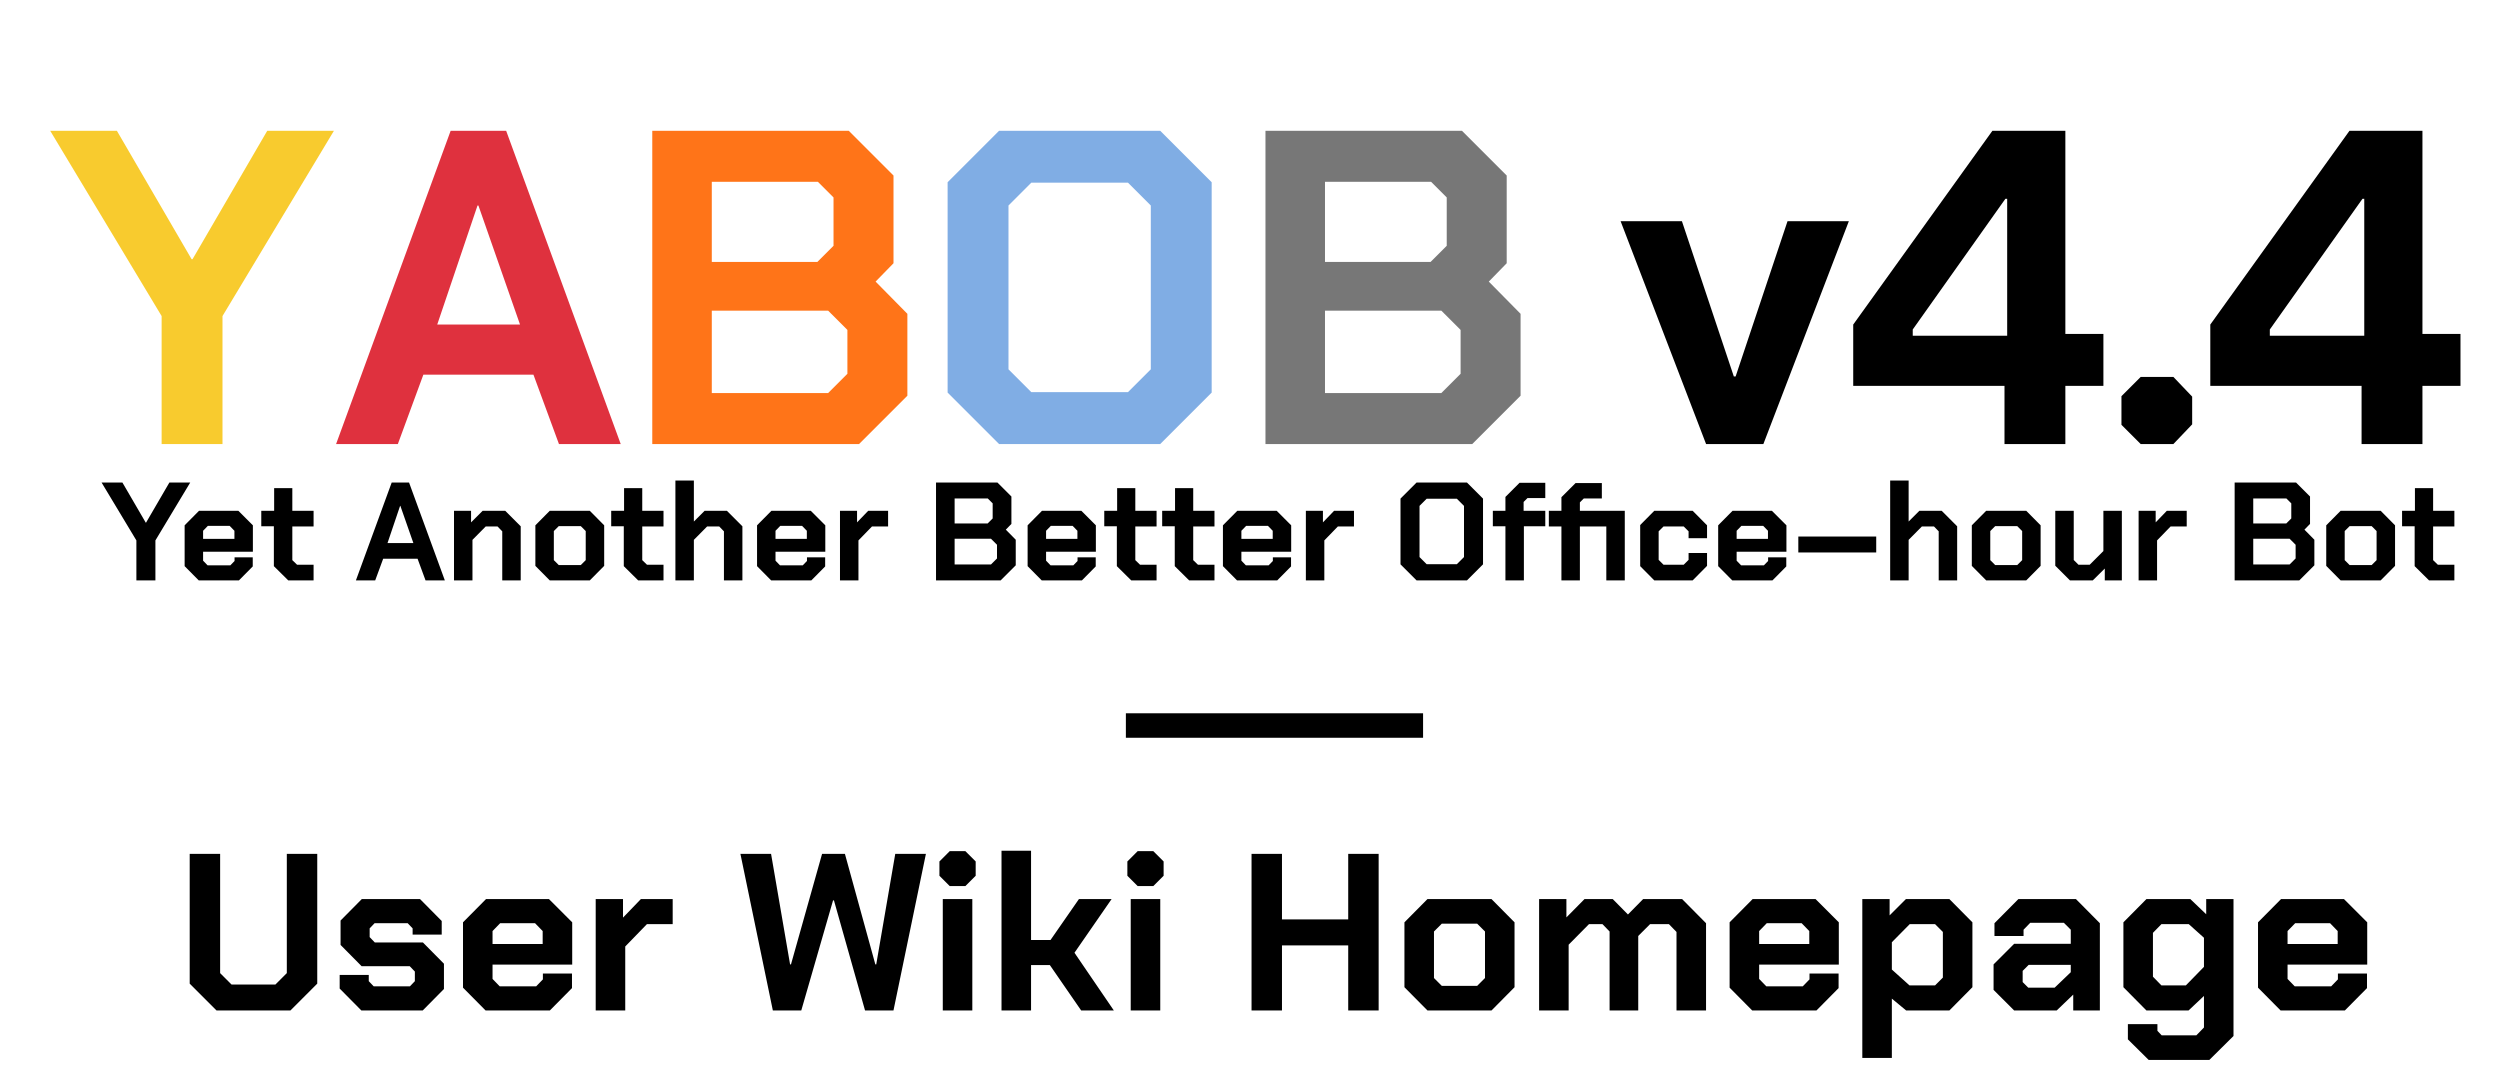
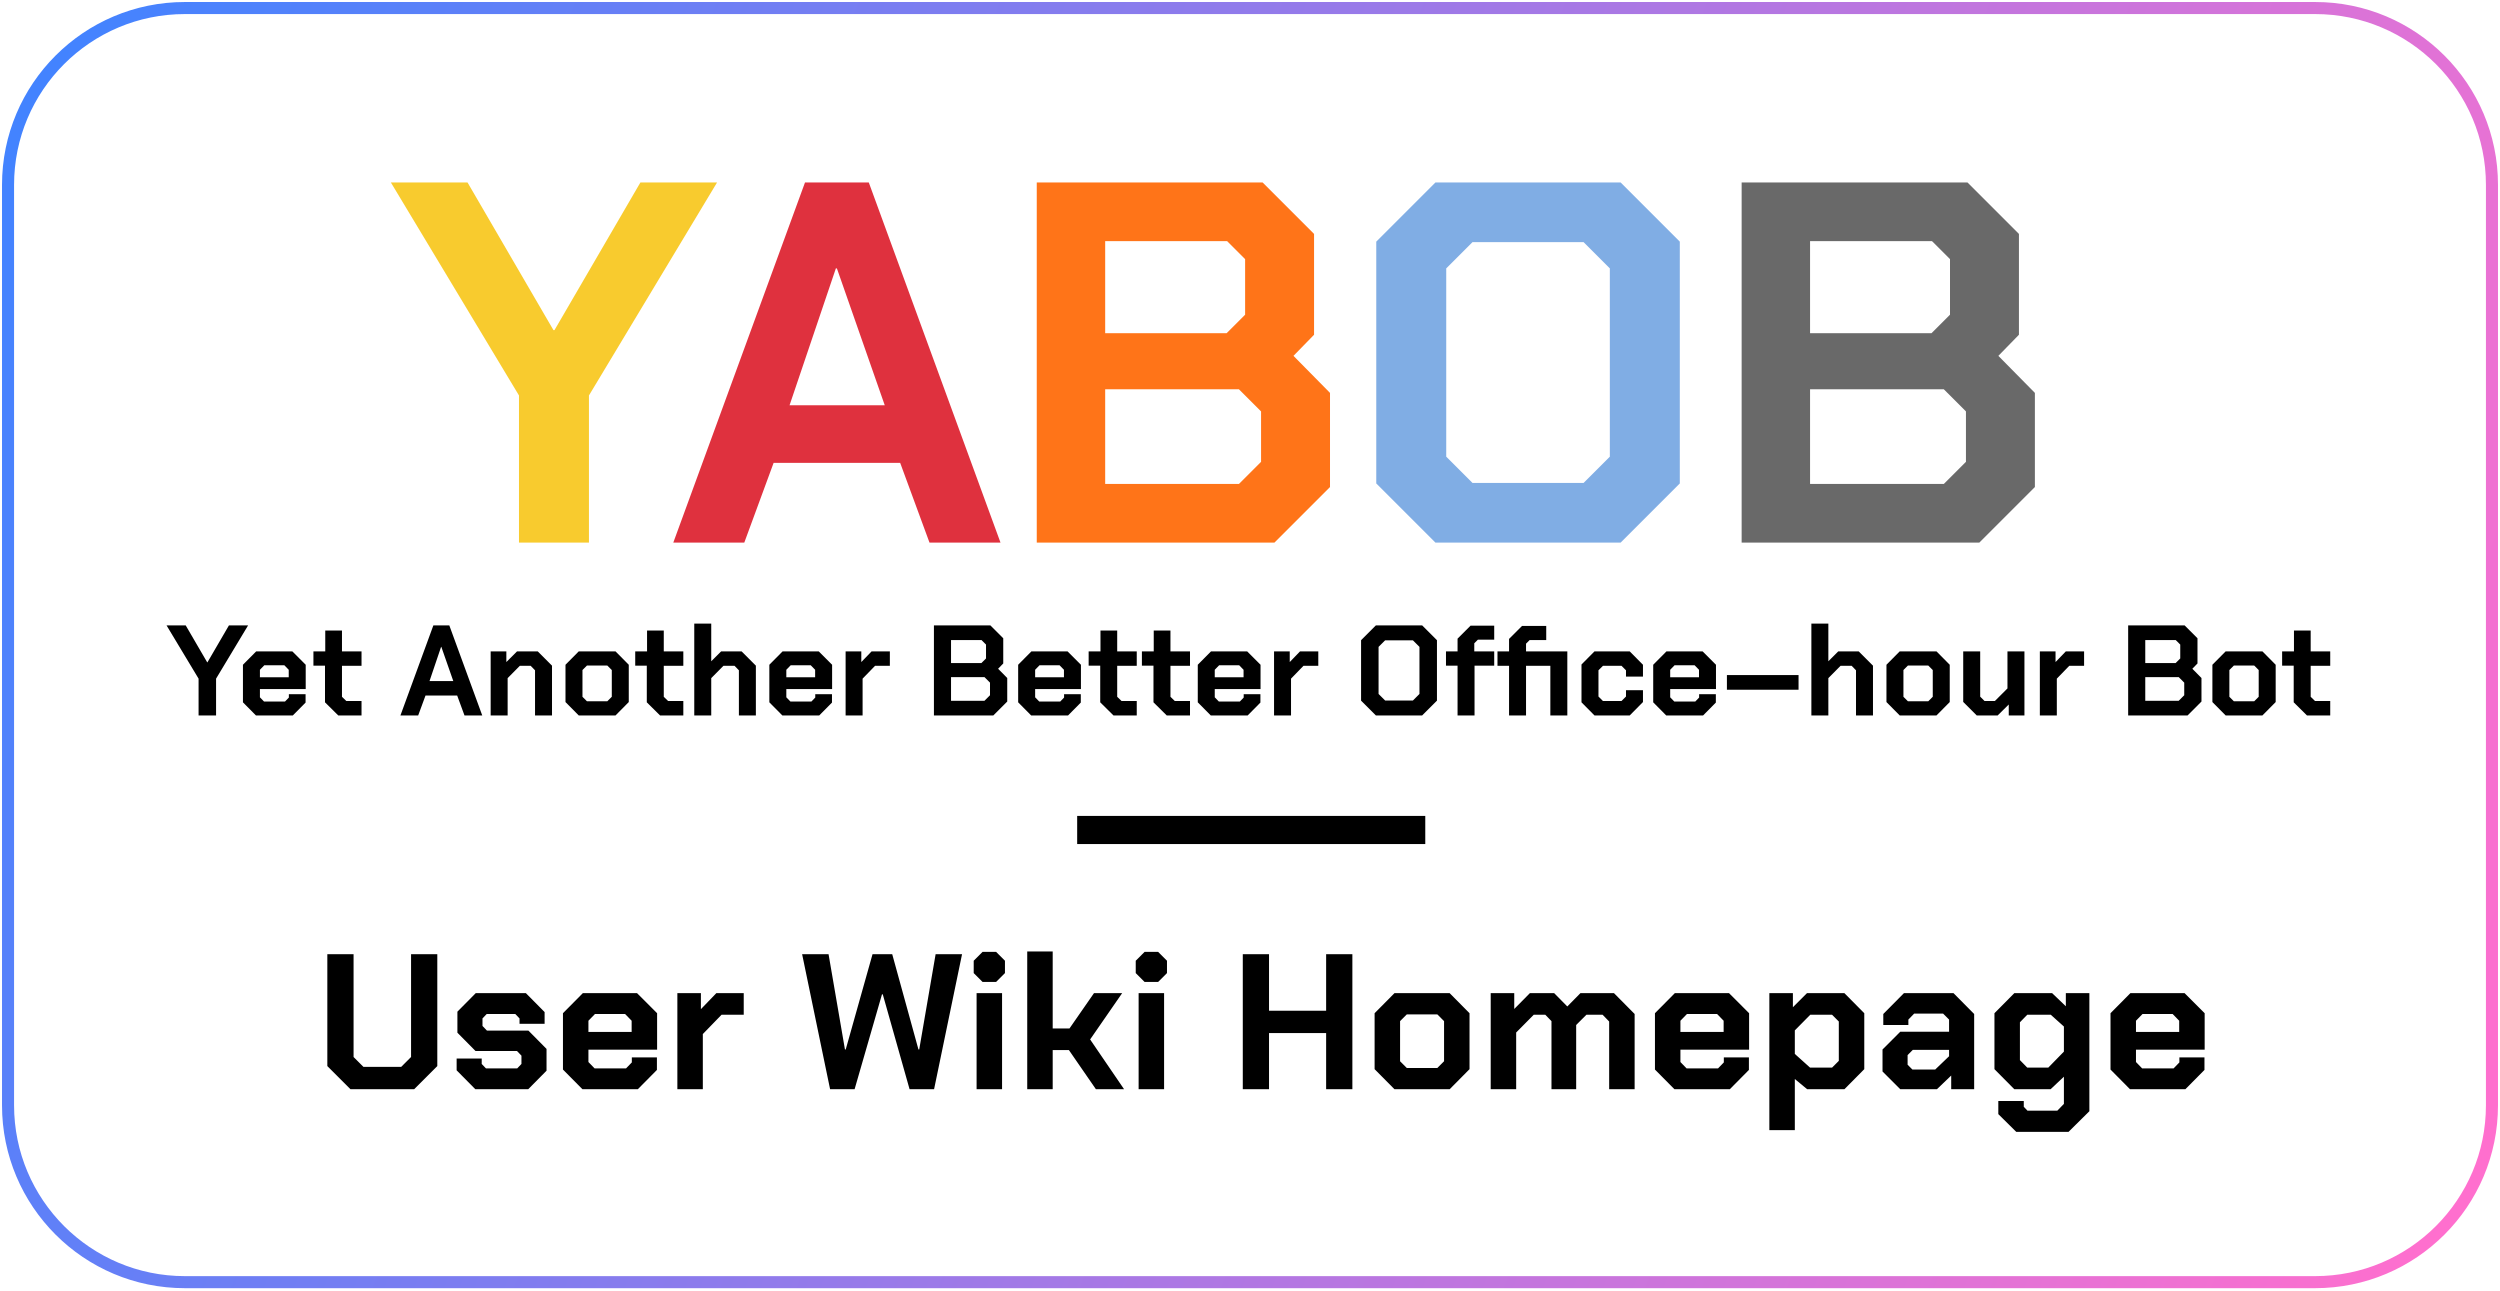
- <svg xmlns="http://www.w3.org/2000/svg" width="715" height="309" viewBox="0 0 715 309" fill="none">
-   <path d="M39.007 154.56L29.047 138H35.007L41.687 149.48H41.767L48.447 138H54.407L44.447 154.56V166H39.007V154.56ZM52.805 161.92V150.24L56.925 146.08H68.165L72.325 150.24V157.8H58.085V160.36L59.365 161.68H65.885L67.085 160.44V159.4H72.285V162L68.325 166H56.845L52.805 161.92ZM67.045 154.12V151.8L65.685 150.4H59.445L58.085 151.8V154.12H67.045ZM78.325 161.92V150.52H74.725V146.08H78.405V139.6H83.605V146.08H89.685V150.56H83.605V160.2L84.965 161.52H89.685V166H82.445L78.325 161.92ZM112.026 138H116.986L127.226 166H121.706L119.426 159.8H109.586L107.306 166H101.786L112.026 138ZM118.226 155.32L114.506 144.68H114.426L110.826 155.32H118.226ZM129.845 146.08H134.725V149.4L138.045 146.08H144.485L148.925 150.52V166H143.645V151.96L142.285 150.56H138.925L135.125 154.4V166H129.845V146.08ZM153.117 161.84V150.24L157.237 146.08H168.677L172.797 150.24V161.84L168.677 166H157.237L153.117 161.84ZM166.117 161.6L167.517 160.2V151.88L166.117 150.48H159.797L158.397 151.88V160.2L159.797 161.6H166.117ZM178.403 161.92V150.52H174.803V146.08H178.483V139.6H183.683V146.08H189.763V150.56H183.683V160.2L185.043 161.52H189.763V166H182.523L178.403 161.92ZM193.166 137.44H198.446V149.16L201.526 146.08H207.886L212.326 150.52V166H207.046V151.96L205.686 150.56H202.246L198.446 154.4V166H193.166V137.44ZM216.516 161.92V150.24L220.636 146.08H231.876L236.036 150.24V157.8H221.796V160.36L223.076 161.68H229.596L230.796 160.44V159.4H235.996V162L232.036 166H220.556L216.516 161.92ZM230.756 154.12V151.8L229.396 150.4H223.156L221.796 151.8V154.12H230.756ZM240.236 146.08H245.116V149.4L248.316 146.08H253.996V150.56H249.396L245.516 154.56V166H240.236V146.08ZM267.702 138H285.262L289.262 142V149.84L287.662 151.48L290.502 154.36V161.68L286.182 166H267.702V138ZM282.462 149.72L283.902 148.28V143.96L282.502 142.56H273.022V149.72H282.462ZM283.422 161.44L285.142 159.72V155.8L283.422 154.08H273.022V161.44H283.422ZM293.898 161.92V150.24L298.018 146.08H309.258L313.418 150.24V157.8H299.178V160.36L300.458 161.68H306.978L308.178 160.44V159.4H313.378V162L309.418 166H297.938L293.898 161.92ZM308.138 154.12V151.8L306.778 150.4H300.538L299.178 151.8V154.12H308.138ZM319.419 161.92V150.52H315.819V146.08H319.499V139.6H324.699V146.08H330.779V150.56H324.699V160.2L326.059 161.52H330.779V166H323.539L319.419 161.92ZM335.981 161.92V150.52H332.381V146.08H336.061V139.6H341.261V146.08H347.341V150.56H341.261V160.2L342.621 161.52H347.341V166H340.101L335.981 161.92ZM349.758 161.92V150.24L353.878 146.08H365.118L369.278 150.24V157.8H355.038V160.36L356.318 161.68H362.838L364.038 160.44V159.4H369.238V162L365.278 166H353.798L349.758 161.92ZM363.998 154.12V151.8L362.638 150.4H356.398L355.038 151.8V154.12H363.998ZM373.478 146.08H378.358V149.4L381.558 146.08H387.238V150.56H382.638L378.758 154.56V166H373.478V146.08ZM400.544 161.4V142.6L405.144 138H419.544L424.144 142.6V161.4L419.544 166H405.144L400.544 161.4ZM416.664 161.36L418.704 159.32V144.68L416.664 142.64H408.024L405.984 144.68V159.32L408.024 161.36H416.664ZM430.552 150.52H426.952V146.08H430.552V142.12L434.592 138.08H441.952V142.44H436.872L435.752 143.56V146.08H441.952V150.52H435.832V166H430.552V150.52ZM464.687 166H459.407V150.56H451.847V166H446.567V150.56H442.967V146.08H446.567V142.2L450.607 138.16H458.127V142.56H452.967L451.847 143.68V146.08H464.687V166ZM469.094 161.92V150.16L473.134 146.08H484.094L488.214 150.24V153.92H482.934V151.96L481.534 150.56H475.774L474.374 151.96V160.12L475.774 161.52H481.534L482.934 160.12V158.16H488.214V161.84L484.094 166H473.134L469.094 161.92ZM491.398 161.92V150.24L495.518 146.08H506.758L510.918 150.24V157.8H496.678V160.36L497.958 161.68H504.478L505.678 160.44V159.4H510.878V162L506.918 166H495.438L491.398 161.92ZM505.638 154.12V151.8L504.278 150.4H498.038L496.678 151.8V154.12H505.638ZM514.319 153.44H536.599V158H514.319V153.44ZM540.588 137.44H545.868V149.16L548.948 146.08H555.308L559.748 150.52V166H554.468V151.96L553.108 150.56H549.668L545.868 154.4V166H540.588V137.44ZM563.938 161.84V150.24L568.058 146.08H579.498L583.618 150.24V161.84L579.498 166H568.058L563.938 161.84ZM576.938 161.6L578.338 160.2V151.88L576.938 150.48H570.618L569.218 151.88V160.2L570.618 161.6H576.938ZM587.809 161.8V146.08H593.089V160.16L594.449 161.52H597.649L601.569 157.6V146.08H606.849V166H601.969V162.6L598.529 166H592.009L587.809 161.8ZM611.642 146.08H616.522V149.4L619.722 146.08H625.402V150.56H620.802L616.922 154.56V166H611.642V146.08ZM639.108 138H656.668L660.668 142V149.84L659.068 151.48L661.908 154.36V161.68L657.588 166H639.108V138ZM653.868 149.72L655.308 148.28V143.96L653.908 142.56H644.428V149.72H653.868ZM654.828 161.44L656.548 159.72V155.8L654.828 154.08H644.428V161.44H654.828ZM665.305 161.84V150.24L669.425 146.08H680.865L684.985 150.24V161.84L680.865 166H669.425L665.305 161.84ZM678.305 161.6L679.705 160.2V151.88L678.305 150.48H671.985L670.585 151.88V160.2L671.985 161.6H678.305ZM690.591 161.92V150.52H686.991V146.08H690.671V139.6H695.871V146.08H701.951V150.56H695.871V160.2L697.231 161.52H701.951V166H694.711L690.591 161.92Z" fill="black" />
-   <path d="M463.491 63.256H481.027L495.875 107.672H496.387L511.235 63.256H528.771L504.323 127H487.939L463.491 63.256ZM573.285 110.36H530.021V92.824L569.829 37.4H590.693V95.512H601.573V110.36H590.693V127H573.285V110.36ZM574.053 96.024V56.856H573.541L547.045 94.232V96.024H574.053ZM606.736 121.496V113.304L612.24 107.8H621.584L626.96 113.432V121.368L621.584 127H612.24L606.736 121.496ZM675.41 110.36H632.146V92.824L671.954 37.4H692.818V95.512H703.698V110.36H692.818V127H675.41V110.36ZM676.178 96.024V56.856H675.666L649.17 94.232V96.024H676.178Z" fill="black" />
-   <path d="M46.226 90.392L14.354 37.4H33.426L54.802 74.136H55.058L76.434 37.4H95.506L63.634 90.392V127H46.226V90.392Z" fill="#F8CB2E" />
-   <path d="M128.887 37.4H144.759L177.527 127H159.863L152.567 107.16H121.079L113.783 127H96.119L128.887 37.4ZM148.727 92.824L136.823 58.776H136.567L125.047 92.824H148.727Z" fill="#DF313E" />
-   <path d="M186.549 37.4H242.741L255.541 50.2V75.288L250.421 80.536L259.509 89.752V113.176L245.685 127H186.549V37.4ZM233.781 74.904L238.389 70.296V56.472L233.909 51.992H203.573V74.904H233.781ZM236.853 112.408L242.357 106.904V94.36L236.853 88.856H203.573V112.408H236.853Z" fill="#FF7418" />
-   <path d="M271.019 112.28V52.12L285.739 37.4H331.819L346.539 52.12V112.28L331.819 127H285.739L271.019 112.28ZM322.603 112.152L329.131 105.624V58.776L322.603 52.248H294.955L288.427 58.776V105.624L294.955 112.152H322.603Z" fill="#80ADE4" />
-   <path d="M361.924 37.4H418.116L430.916 50.2V75.288L425.796 80.536L434.884 89.752V113.176L421.06 127H361.924V37.4ZM409.156 74.904L413.764 70.296V56.472L409.284 51.992H378.948V74.904H409.156ZM412.228 112.408L417.732 106.904V94.36L412.228 88.856H378.948V112.408H412.228Z" fill="#777777" />
-   <path d="M54.254 281.32V244.2H62.958V278.312L66.222 281.576H78.766L82.03 278.312V244.2H90.734V281.32L83.054 289H61.934L54.254 281.32ZM97.146 282.728V278.824H105.466V280.616L106.874 282.088H117.242L118.65 280.616V277.864L117.178 276.328H103.418L97.402 270.248V263.272L103.482 257.128H120.122L126.33 263.4V267.304H118.01V265.512L116.602 264.04H107.13L105.722 265.512V268.008L107.194 269.544H120.954L126.97 275.624V282.856L120.89 289H103.354L97.146 282.728ZM132.419 282.472V263.784L139.011 257.128H156.995L163.651 263.784V275.88H140.867V279.976L142.915 282.088H153.347L155.267 280.104V278.44H163.587V282.6L157.251 289H138.883L132.419 282.472ZM155.203 269.992V266.28L153.027 264.04H143.043L140.867 266.28V269.992H155.203ZM170.371 257.128H178.179V262.44L183.299 257.128H192.387V264.296H185.027L178.819 270.696V289H170.371V257.128ZM211.756 244.2H220.524L225.964 275.816H226.22L235.116 244.2H241.644L250.348 275.816H250.604L256.044 244.2H264.812L255.532 289H247.404L238.508 257.512H238.252L229.164 289H221.036L211.756 244.2ZM268.676 250.472V246.376L271.62 243.432H276.1L279.044 246.376V250.472L276.1 253.416H271.62L268.676 250.472ZM269.636 257.128H278.084V289H269.636V257.128ZM286.434 243.304H294.882V268.84H300.45L308.578 257.128H317.922L307.298 272.488L318.562 289H309.218L300.258 276.008H294.882V289H286.434V243.304ZM322.426 250.472V246.376L325.37 243.432H329.85L332.794 246.376V250.472L329.85 253.416H325.37L322.426 250.472ZM323.386 257.128H331.834V289H323.386V257.128ZM357.941 244.2H366.645V262.952H385.589V244.2H394.293V289H385.589V270.376H366.645V289H357.941V244.2ZM401.669 282.344V263.784L408.261 257.128H426.565L433.157 263.784V282.344L426.565 289H408.261L401.669 282.344ZM422.469 281.96L424.709 279.72V266.408L422.469 264.168H412.357L410.117 266.408V279.72L412.357 281.96H422.469ZM440.184 257.128H447.992V262.376L453.176 257.128H461.24L465.592 261.544L469.944 257.128H481.08L487.928 264.04V289H479.48V266.536L477.304 264.296H471.928L468.536 267.688V289H460.344V266.408L458.296 264.296H454.456L448.632 270.184V289H440.184V257.128ZM494.669 282.472V263.784L501.261 257.128H519.245L525.901 263.784V275.88H503.117V279.976L505.165 282.088H515.597L517.517 280.104V278.44H525.837V282.6L519.501 289H501.133L494.669 282.472ZM517.453 269.992V266.28L515.277 264.04H505.293L503.117 266.28V269.992H517.453ZM532.621 257.128H540.429V261.8L545.101 257.128H557.517L564.109 263.784V282.344L557.517 289H545.165L541.069 285.608V302.568H532.621V257.128ZM553.421 281.832L555.661 279.592V266.536L553.421 264.296H546.189L541.069 269.48V277.288L546.125 281.832H553.421ZM570.161 283.112V275.816L576.049 269.928H592.241V265.896L590.257 263.912H580.657L578.737 265.896V267.688H570.417V264.04L577.265 257.128H593.713L600.561 264.04V289H592.945V284.456L588.209 289H576.049L570.161 283.112ZM587.633 282.472L592.241 278.056V275.944H580.209L578.481 277.672V280.872L580.081 282.472H587.633ZM638.782 257.128V296.296L631.87 303.144H614.526L608.574 297.256V292.904H617.022V294.824L618.238 296.104H628.158L630.334 293.864V284.84L625.918 289H613.886L607.294 282.344V263.784L613.886 257.128H626.43L630.974 261.48V257.128H638.782ZM630.334 268.2L625.982 264.296H618.174L615.742 266.792V279.336L618.174 281.832H625.15L630.334 276.52V268.2ZM645.794 282.472V263.784L652.386 257.128H670.37L677.026 263.784V275.88H654.242V279.976L656.29 282.088H666.722L668.642 280.104V278.44H676.962V282.6L670.626 289H652.258L645.794 282.472ZM668.578 269.992V266.28L666.402 264.04H656.418L654.242 266.28V269.992H668.578Z" fill="black" />
-   <line x1="322" y1="207.5" x2="407" y2="207.5" stroke="black" stroke-width="7" />
+ <svg xmlns="http://www.w3.org/2000/svg" width="622" height="321" viewBox="0 0 622 321" fill="none">
+   <rect x="2" y="2" width="618" height="317" rx="44" stroke="url(#paint0_linear_842_1361)" stroke-width="3" />
+   <path d="M49.406 168.848L41.438 155.6H46.206L51.55 164.784H51.614L56.958 155.6H61.725L53.758 168.848V178H49.406V168.848ZM60.444 174.736V165.392L63.74 162.064H72.732L76.06 165.392V171.44H64.668V173.488L65.692 174.544H70.908L71.868 173.552V172.72H76.028V174.8L72.86 178H63.676L60.444 174.736ZM71.836 168.496V166.64L70.748 165.52H65.756L64.668 166.64V168.496H71.836ZM80.86 174.736V165.616H77.98V162.064H80.924V156.88H85.084V162.064H89.948V165.648H85.084V173.36L86.172 174.416H89.948V178H84.156L80.86 174.736ZM107.821 155.6H111.789L119.981 178H115.565L113.741 173.04H105.869L104.045 178H99.629L107.821 155.6ZM112.781 169.456L109.805 160.944H109.741L106.861 169.456H112.781ZM122.076 162.064H125.98V164.72L128.636 162.064H133.788L137.34 165.616V178H133.116V166.768L132.028 165.648H129.34L126.3 168.72V178H122.076V162.064ZM140.694 174.672V165.392L143.99 162.064H153.142L156.438 165.392V174.672L153.142 178H143.99L140.694 174.672ZM151.094 174.48L152.214 173.36V166.704L151.094 165.584H146.038L144.918 166.704V173.36L146.038 174.48H151.094ZM160.923 174.736V165.616H158.043V162.064H160.987V156.88H165.147V162.064H170.011V165.648H165.147V173.36L166.235 174.416H170.011V178H164.219L160.923 174.736ZM172.733 155.152H176.957V164.528L179.421 162.064H184.509L188.061 165.616V178H183.837V166.768L182.749 165.648H179.997L176.957 168.72V178H172.733V155.152ZM191.413 174.736V165.392L194.709 162.064H203.701L207.029 165.392V171.44H195.637V173.488L196.661 174.544H201.877L202.837 173.552V172.72H206.997V174.8L203.829 178H194.645L191.413 174.736ZM202.805 168.496V166.64L201.717 165.52H196.725L195.637 166.64V168.496H202.805ZM210.389 162.064H214.293V164.72L216.853 162.064H221.397V165.648H217.717L214.613 168.848V178H210.389V162.064ZM232.361 155.6H246.409L249.609 158.8V165.072L248.329 166.384L250.601 168.688V174.544L247.145 178H232.361V155.6ZM244.169 164.976L245.321 163.824V160.368L244.201 159.248H236.617V164.976H244.169ZM244.937 174.352L246.313 172.976V169.84L244.937 168.464H236.617V174.352H244.937ZM253.319 174.736V165.392L256.615 162.064H265.607L268.935 165.392V171.44H257.543V173.488L258.567 174.544H263.783L264.743 173.552V172.72H268.903V174.8L265.735 178H256.551L253.319 174.736ZM264.711 168.496V166.64L263.623 165.52H258.631L257.543 166.64V168.496H264.711ZM273.735 174.736V165.616H270.855V162.064H273.799V156.88H277.959V162.064H282.823V165.648H277.959V173.36L279.047 174.416H282.823V178H277.031L273.735 174.736ZM286.985 174.736V165.616H284.105V162.064H287.049V156.88H291.209V162.064H296.073V165.648H291.209V173.36L292.297 174.416H296.073V178H290.281L286.985 174.736ZM298.006 174.736V165.392L301.302 162.064H310.294L313.622 165.392V171.44H302.23V173.488L303.254 174.544H308.47L309.43 173.552V172.72H313.59V174.8L310.422 178H301.238L298.006 174.736ZM309.398 168.496V166.64L308.31 165.52H303.318L302.23 166.64V168.496H309.398ZM316.983 162.064H320.887V164.72L323.447 162.064H327.991V165.648H324.311L321.207 168.848V178H316.983V162.064ZM338.635 174.32V159.28L342.315 155.6H353.835L357.515 159.28V174.32L353.835 178H342.315L338.635 174.32ZM351.531 174.288L353.163 172.656V160.944L351.531 159.312H344.619L342.987 160.944V172.656L344.619 174.288H351.531ZM362.641 165.616H359.761V162.064H362.641V158.896L365.873 155.664H371.761V159.152H367.697L366.801 160.048V162.064H371.761V165.616H366.865V178H362.641V165.616ZM389.95 178H385.726V165.648H379.678V178H375.454V165.648H372.574V162.064H375.454V158.96L378.686 155.728H384.702V159.248H380.574L379.678 160.144V162.064H389.95V178ZM393.475 174.736V165.328L396.707 162.064H405.475L408.771 165.392V168.336H404.547V166.768L403.427 165.648H398.819L397.699 166.768V173.296L398.819 174.416H403.427L404.547 173.296V171.728H408.771V174.672L405.475 178H396.707L393.475 174.736ZM411.319 174.736V165.392L414.615 162.064H423.607L426.935 165.392V171.44H415.543V173.488L416.567 174.544H421.783L422.743 173.552V172.72H426.903V174.8L423.735 178H414.551L411.319 174.736ZM422.711 168.496V166.64L421.623 165.52H416.631L415.543 166.64V168.496H422.711ZM429.655 167.952H447.479V171.6H429.655V167.952ZM450.67 155.152H454.894V164.528L457.358 162.064H462.446L465.998 165.616V178H461.774V166.768L460.686 165.648H457.934L454.894 168.72V178H450.67V155.152ZM469.35 174.672V165.392L472.646 162.064H481.798L485.094 165.392V174.672L481.798 178H472.646L469.35 174.672ZM479.75 174.48L480.87 173.36V166.704L479.75 165.584H474.694L473.574 166.704V173.36L474.694 174.48H479.75ZM488.448 174.64V162.064H492.672V173.328L493.76 174.416H496.32L499.456 171.28V162.064H503.68V178H499.776V175.28L497.024 178H491.808L488.448 174.64ZM507.514 162.064H511.418V164.72L513.978 162.064H518.522V165.648H514.842L511.738 168.848V178H507.514V162.064ZM529.486 155.6H543.534L546.734 158.8V165.072L545.454 166.384L547.726 168.688V174.544L544.27 178H529.486V155.6ZM541.294 164.976L542.446 163.824V160.368L541.326 159.248H533.742V164.976H541.294ZM542.062 174.352L543.438 172.976V169.84L542.062 168.464H533.742V174.352H542.062ZM550.444 174.672V165.392L553.74 162.064H562.892L566.188 165.392V174.672L562.892 178H553.74L550.444 174.672ZM560.844 174.48L561.964 173.36V166.704L560.844 165.584H555.788L554.668 166.704V173.36L555.788 174.48H560.844ZM570.673 174.736V165.616H567.793V162.064H570.737V156.88H574.897V162.064H579.761V165.648H574.897V173.36L575.985 174.416H579.761V178H573.969L570.673 174.736Z" fill="black" />
+   <path d="M129.122 98.392L97.25 45.4H116.322L137.698 82.136H137.954L159.33 45.4H178.402L146.53 98.392V135H129.122V98.392Z" fill="#F8CB2E" />
+   <path d="M200.283 45.4H216.155L248.923 135H231.259L223.963 115.16H192.475L185.179 135H167.515L200.283 45.4ZM220.123 100.824L208.219 66.776H207.963L196.443 100.824H220.123Z" fill="#DF313E" />
+   <path d="M257.945 45.4H314.137L326.937 58.2V83.288L321.817 88.536L330.905 97.752V121.176L317.081 135H257.945V45.4ZM305.177 82.904L309.785 78.296V64.472L305.305 59.992H274.969V82.904H305.177ZM308.249 120.408L313.753 114.904V102.36L308.249 96.856H274.969V120.408H308.249Z" fill="#FF7418" />
+   <path d="M342.415 120.28V60.12L357.135 45.4H403.215L417.935 60.12V120.28L403.215 135H357.135L342.415 120.28ZM393.999 120.152L400.527 113.624V66.776L393.999 60.248H366.351L359.823 66.776V113.624L366.351 120.152H393.999Z" fill="#80ADE4" />
+   <path d="M433.32 45.4H489.512L502.312 58.2V83.288L497.192 88.536L506.28 97.752V121.176L492.456 135H433.32V45.4ZM480.552 82.904L485.16 78.296V64.472L480.68 59.992H450.344V82.904H480.552ZM483.624 120.408L489.128 114.904V102.36L483.624 96.856H450.344V120.408H483.624Z" fill="#696969" />
+   <path d="M81.44 265.24V237.4H87.968V262.984L90.416 265.432H99.824L102.272 262.984V237.4H108.8V265.24L103.04 271H87.2L81.44 265.24ZM113.61 266.296V263.368H119.85V264.712L120.906 265.816H128.682L129.738 264.712V262.648L128.634 261.496H118.314L113.802 256.936V251.704L118.362 247.096H130.842L135.498 251.8V254.728H129.258V253.384L128.202 252.28H121.098L120.042 253.384V255.256L121.146 256.408H131.466L135.978 260.968V266.392L131.418 271H118.266L113.61 266.296ZM140.064 266.104V252.088L145.008 247.096H158.496L163.488 252.088V261.16H146.4V264.232L147.936 265.816H155.76L157.2 264.328V263.08H163.44V266.2L158.688 271H144.912L140.064 266.104ZM157.152 256.744V253.96L155.52 252.28H148.032L146.4 253.96V256.744H157.152ZM168.528 247.096H174.384V251.08L178.224 247.096H185.04V252.472H179.52L174.864 257.272V271H168.528V247.096ZM199.567 237.4H206.143L210.223 261.112H210.415L217.087 237.4H221.983L228.511 261.112H228.703L232.783 237.4H239.359L232.399 271H226.303L219.631 247.384H219.439L212.623 271H206.527L199.567 237.4ZM242.257 242.104V239.032L244.465 236.824H247.825L250.033 239.032V242.104L247.825 244.312H244.465L242.257 242.104ZM242.977 247.096H249.313V271H242.977V247.096ZM255.575 236.728H261.911V255.88H266.087L272.183 247.096H279.191L271.223 258.616L279.671 271H272.663L265.943 261.256H261.911V271H255.575V236.728ZM282.57 242.104V239.032L284.778 236.824H288.138L290.346 239.032V242.104L288.138 244.312H284.778L282.57 242.104ZM283.29 247.096H289.626V271H283.29V247.096ZM309.206 237.4H315.734V251.464H329.942V237.4H336.47V271H329.942V257.032H315.734V271H309.206V237.4ZM342.002 266.008V252.088L346.946 247.096H360.674L365.618 252.088V266.008L360.674 271H346.946L342.002 266.008ZM357.602 265.72L359.282 264.04V254.056L357.602 252.376H350.018L348.338 254.056V264.04L350.018 265.72H357.602ZM370.888 247.096H376.744V251.032L380.632 247.096H386.68L389.944 250.408L393.208 247.096H401.56L406.696 252.28V271H400.36V254.152L398.728 252.472H394.696L392.152 255.016V271H386.008V254.056L384.472 252.472H381.592L377.224 256.888V271H370.888V247.096ZM411.752 266.104V252.088L416.696 247.096H430.184L435.176 252.088V261.16H418.088V264.232L419.624 265.816H427.448L428.888 264.328V263.08H435.128V266.2L430.376 271H416.6L411.752 266.104ZM428.84 256.744V253.96L427.208 252.28H419.72L418.088 253.96V256.744H428.84ZM440.216 247.096H446.072V250.6L449.576 247.096H458.888L463.832 252.088V266.008L458.888 271H449.624L446.552 268.456V281.176H440.216V247.096ZM455.816 265.624L457.496 263.944V254.152L455.816 252.472H450.392L446.552 256.36V262.216L450.344 265.624H455.816ZM468.371 266.584V261.112L472.787 256.696H484.931V253.672L483.443 252.184H476.243L474.803 253.672V255.016H468.563V252.28L473.699 247.096H486.035L491.171 252.28V271H485.459V267.592L481.907 271H472.787L468.371 266.584ZM481.475 266.104L484.931 262.792V261.208H475.907L474.611 262.504V264.904L475.811 266.104H481.475ZM519.836 247.096V276.472L514.652 281.608H501.644L497.18 277.192V273.928H503.516V275.368L504.428 276.328H511.868L513.5 274.648V267.88L510.188 271H501.164L496.22 266.008V252.088L501.164 247.096H510.572L513.98 250.36V247.096H519.836ZM513.5 255.4L510.236 252.472H504.38L502.556 254.344V263.752L504.38 265.624H509.612L513.5 261.64V255.4ZM525.095 266.104V252.088L530.039 247.096H543.527L548.519 252.088V261.16H531.431V264.232L532.967 265.816H540.791L542.231 264.328V263.08H548.471V266.2L543.719 271H529.943L525.095 266.104ZM542.183 256.744V253.96L540.551 252.28H533.063L531.431 253.96V256.744H542.183Z" fill="black" />
+   <line x1="268" y1="206.5" x2="354.608" y2="206.5" stroke="black" stroke-width="7" />
+   <defs>
+     <linearGradient id="paint0_linear_842_1361" x1="19.402" y1="2" x2="635.291" y2="234.704" gradientUnits="userSpaceOnUse">
+       <stop stop-color="#4383FF" />
+       <stop offset="1" stop-color="#FF6FCE" />
+     </linearGradient>
+   </defs>
</svg>
